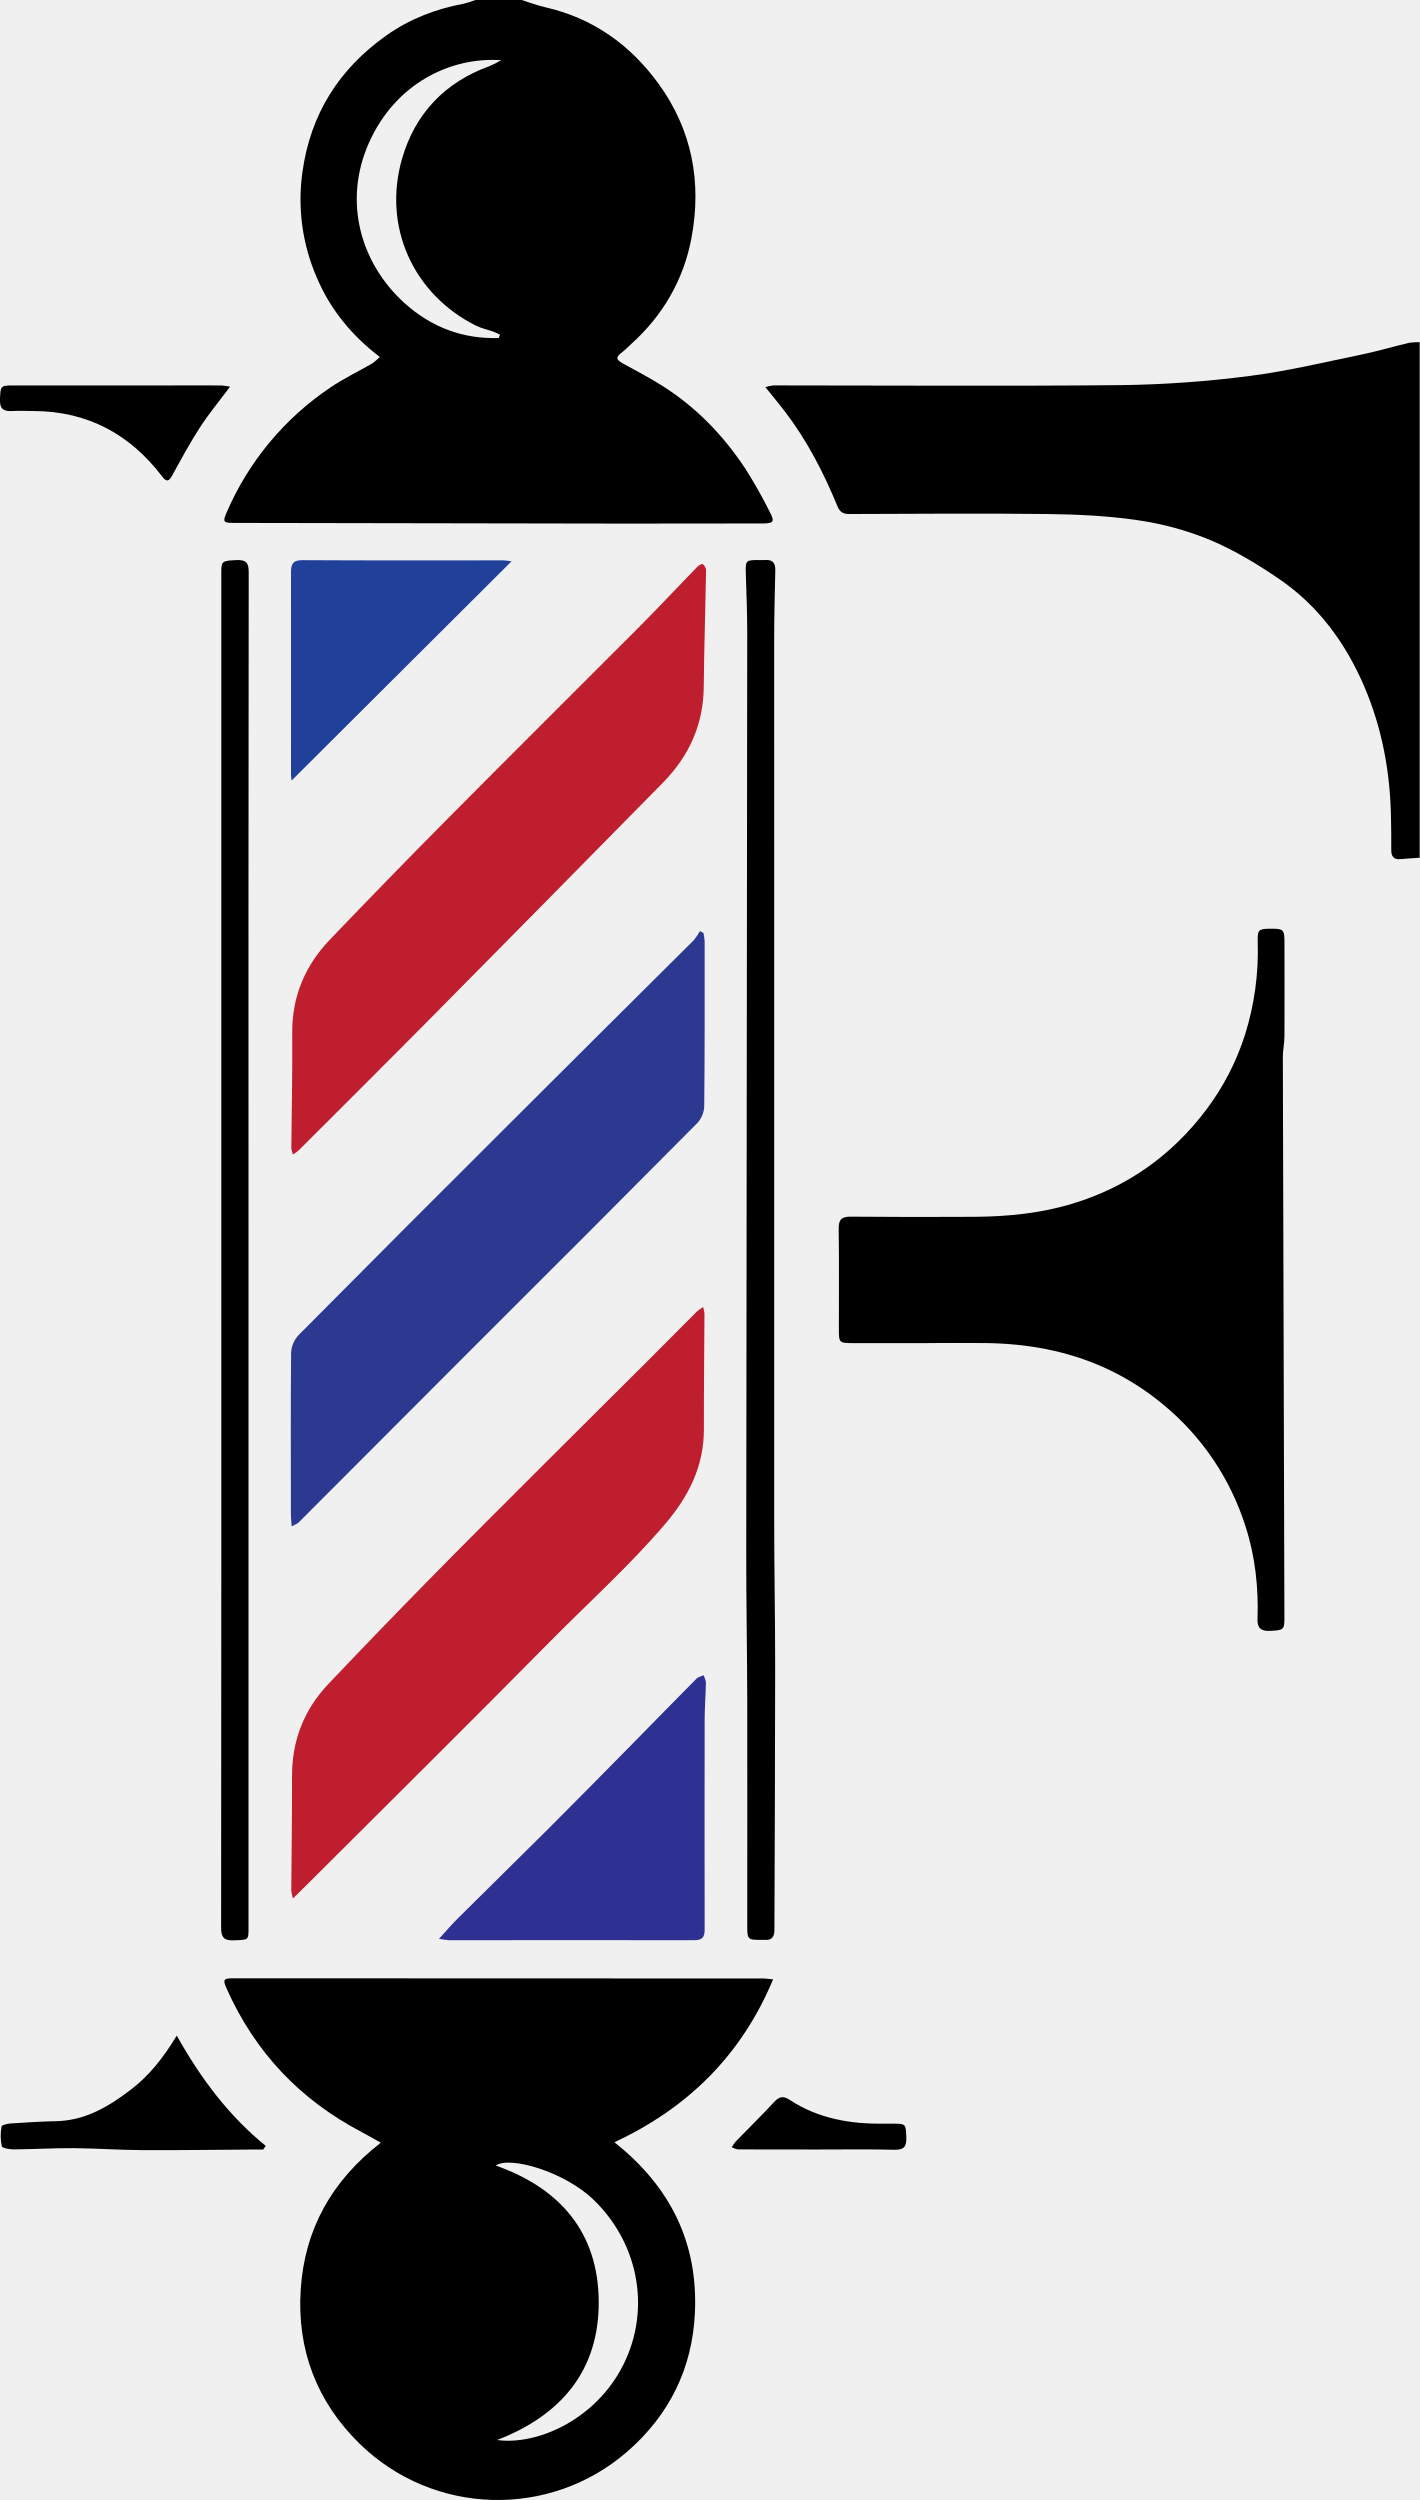
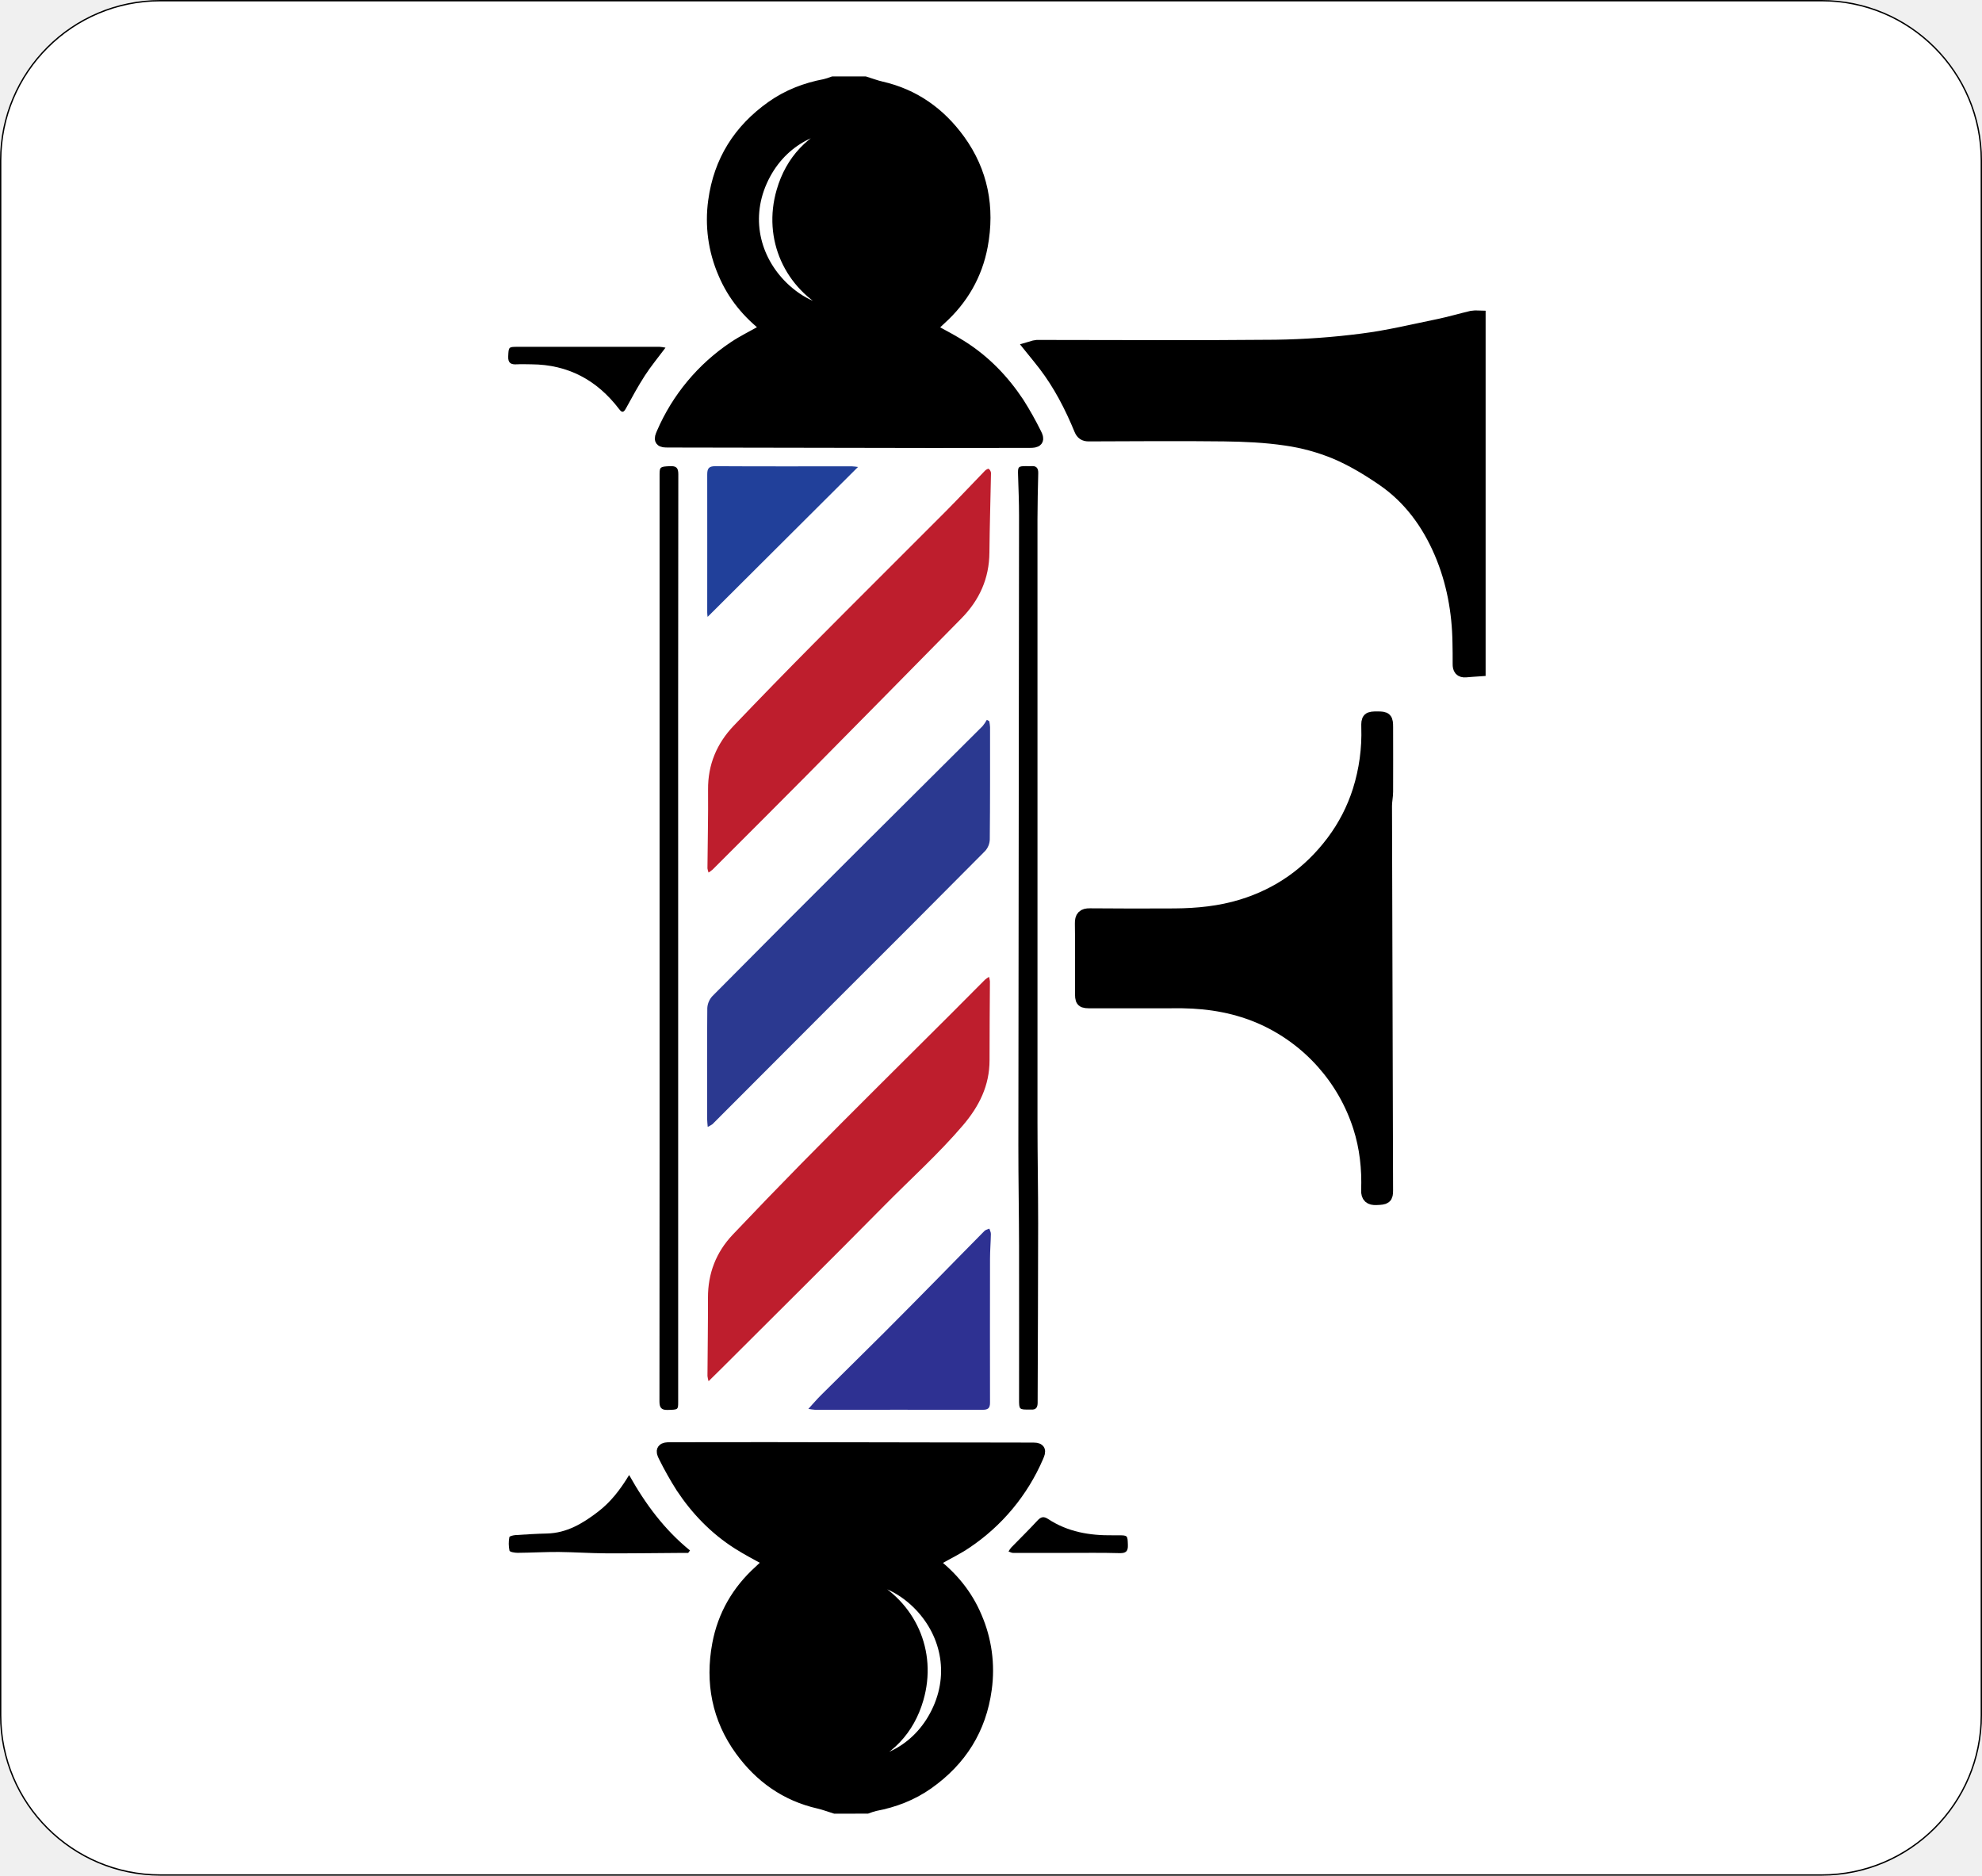
- <svg xmlns="http://www.w3.org/2000/svg" id="Слой_1" data-name="Слой 1" viewBox="0 0 717.53 1263.53">
+ <svg xmlns="http://www.w3.org/2000/svg" id="Слой_1" data-name="Слой 1" viewBox="0 0 1465.27 1386.49">
  <defs>
-     <style>.cls-1{fill:#2b3990;}.cls-2{fill:#be1e2d;}.cls-3{fill:#2e3192;}.cls-4{fill:#21409a;}</style>
+     <style>.cls-1{fill:#fff;}.cls-1,.cls-2{stroke:#000;stroke-miterlimit:10;}.cls-2{stroke-width:10px;}.cls-3{fill:#2b3990;}.cls-4{fill:#be1e2d;}.cls-5{fill:#2e3192;}.cls-6{fill:#21409a;}</style>
  </defs>
-   <path d="M-805.45-842.58c4,1.23,7.87,2.73,11.91,3.65,24.1,5.48,42.92,18.89,57.28,38.62,17,23.39,21.92,49.84,16.71,77.83-3.93,21.14-14.37,39.26-30.53,53.8-1.44,1.29-2.77,2.74-4.3,3.91-3.7,2.82-3.57,3.86.55,6.12,6.62,3.62,13.31,7.14,19.67,11.17,16.93,10.71,30.57,24.86,41.59,41.45a244,244,0,0,1,12.79,22.63c2.35,4.52,1.54,5.38-3.83,5.38-24.12,0-48.24.1-72.37.07q-97.39-.13-194.79-.34c-5.44,0-5.84-.47-3.71-5.38a145.23,145.23,0,0,1,52.53-63.15c6.63-4.51,14-8,20.93-12a30,30,0,0,0,3.93-3.33c-14.4-11-25.12-24.19-31.9-40.25a99,99,0,0,1-7.24-53.07c4.05-29.45,18.48-52.21,42.49-69.23,11.77-8.33,24.91-13.35,39-16a53,53,0,0,0,5.94-1.87ZM-817-671.74l.66-1.68c-1.06-.5-2.09-1.08-3.19-1.48-3-1.07-6.25-1.72-9.09-3.15-31.62-15.9-47.16-50-37.21-84.41,6.55-22.63,21.59-38.56,44.19-46.7a47.46,47.46,0,0,0,5.88-3c-25.56-1.74-53.45,11.71-66.82,41.74-13.18,29.62-4.33,60.81,17.93,81C-851.11-677.2-835.1-671.15-817-671.74Z" transform="translate(1069.06 842.58)" />
-   <path d="M-351.53-409.07c-3.2.23-6.41.39-9.61.7-3.72.36-4.82-1.52-4.76-4.92.08-5.18-.06-10.36-.13-15.54-.33-23.15-4.45-45.67-13.56-66.9-9.29-21.67-23-40.51-42.65-54-11.1-7.61-22.84-14.72-35.19-19.93a152.79,152.79,0,0,0-36.62-10c-15.11-2.25-30.55-2.94-45.86-3.13-33.36-.4-66.73-.09-100.09,0-3,0-4.64-1.1-5.8-3.93-7-17-15.39-33.31-26.65-48-3-3.93-6.21-7.75-9.81-12.22a23.27,23.27,0,0,1,4.08-.85c58.78,0,117.57.43,176.35-.15a558.6,558.6,0,0,0,64.34-4.63c18.95-2.39,37.64-6.93,56.4-10.78,8.18-1.69,16.2-4.09,24.33-6a28.35,28.35,0,0,1,5.23-.27Z" transform="translate(1069.06 842.58)" />
-   <path d="M-678.32,157.82c-16.07,38.35-42.92,64.86-80.21,82.33,28.56,22.6,42.35,51.16,40.68,86.36-1.33,28-12.95,51.47-34.1,69.91a99.87,99.87,0,0,1-135.33-3.89c-21.74-21.26-31.79-47.73-29.79-78.08s15.69-54.84,40.44-74.06c-3.7-2.08-6.66-3.85-9.72-5.45-31.2-16.34-54-40.51-68.29-72.75-1.86-4.22-1.4-4.91,3.25-4.91l239.55.08c9.4,0,18.79-.05,28.18,0C-682.25,157.33-680.84,157.58-678.32,157.82ZM-817.81,390.63c19.56,2.69,47.92-9.42,62.34-35.29,15.77-28.29,10.14-63.29-13.65-86.2-14.77-14.22-42.45-22.18-49.34-17.22,32.56,11.5,51.79,33.93,52,68.71C-766.25,355.59-785.59,378.19-817.81,390.63Z" transform="translate(1069.06 842.58)" />
-   <path d="M-599.88-163.75h-37.41c-7.86,0-7.8,0-7.79-7.71,0-16.68.14-33.36-.1-50-.07-4.68,1.43-6.26,6.11-6.21q31.34.28,62.67.08c16.85-.13,33.57-1.78,49.77-6.76,27.51-8.44,49.83-24.32,67.17-47.29a126.86,126.86,0,0,0,19.67-38.05,140.93,140.93,0,0,0,6.39-46.83c-.15-6.3.39-6.7,7-6.68,6,0,6.52.56,6.52,6.7,0,15.87.1,31.74,0,47.61,0,3.53-.83,7.06-.82,10.59q.35,142,.79,284.09c0,5.24-.68,5.65-7.47,5.9-4.31.16-6.28-1.41-6.12-5.9.56-15.95-1.15-31.76-6.05-46.87a130.77,130.77,0,0,0-41.7-61.7A131,131,0,0,0-511-151.41c-19-8.55-39-12.08-59.75-12.37-9.71-.13-19.43,0-29.15,0Z" transform="translate(1069.06 842.58)" />
-   <path class="cls-1" d="M-921.63-71.12c-.18-2.46-.4-4.13-.41-5.8,0-27.37-.16-54.75.11-82.11a14.08,14.08,0,0,1,3.83-8.83q54.45-54.91,109.24-109.48,45.15-45.06,90.4-90A29.33,29.33,0,0,0-715.3-372l1.8,1a31.71,31.71,0,0,1,.58,4.41c0,27.7.07,55.39-.21,83.08a13.33,13.33,0,0,1-3.41,8.44q-55.73,56.16-111.78,112-44.94,45-89.85,90C-918.87-72.44-919.94-72.09-921.63-71.12Z" transform="translate(1069.06 842.58)" />
-   <path class="cls-2" d="M-921-259.06a14.36,14.36,0,0,1-.82-3.12c.15-19.42.62-38.85.45-58.26-.15-18.51,6.52-34.14,19.07-47.27q29-30.32,58.48-60.07c32.54-32.81,65.35-65.36,98-98.12,9.88-9.93,19.44-20.19,29.21-30.25.7-.72,2.33-1.63,2.71-1.35a4.41,4.41,0,0,1,1.71,3c-.34,19.62-1,39.24-1.18,58.86-.13,19.2-7.42,35.2-20.66,48.66q-57.48,58.44-115.12,116.73c-22.86,23.11-45.89,46-68.87,69A25.28,25.28,0,0,1-921-259.06Z" transform="translate(1069.06 842.58)" />
-   <path class="cls-2" d="M-921,116.92a23.62,23.62,0,0,1-.84-3.87c.11-19.27.43-38.54.37-57.81-.06-18,6-33.64,18.31-46.65Q-878-17.94-852.35-44.06c19.25-19.59,38.7-39,58.12-58.39,17.14-17.14,34.38-34.19,51.54-51.31,8.69-8.67,17.3-17.42,26-26.1a24.06,24.06,0,0,1,3-2.13,18.53,18.53,0,0,1,.67,3.31c-.08,19.43-.33,38.87-.28,58.3.05,18.82-7.68,34.09-19.68,48.16C-751.11-51-771.8-32.44-791.29-12.69c-39.54,40.05-79.55,79.63-119.37,119.4C-913.88,109.93-917.15,113.1-921,116.92Z" transform="translate(1069.06 842.58)" />
-   <path d="M-677.77-260.82q0,93.31,0,186.63c0,24.77.5,49.55.49,74.33,0,44.22-.25,88.43-.38,132.64,0,3.28-1.08,5.37-4.79,5.07-.32,0-.65,0-1,0-7.94.06-7.94.06-7.94-7.72,0-37.75.07-75.5,0-113.24-.06-24.77-.53-49.54-.51-74.31q.2-232.77.5-465.55c0-10-.42-20.07-.73-30.1-.19-6.07.07-6.44,5.94-6.46,1.29,0,2.6.08,3.88,0,3.87-.32,5.18,1.63,5.1,5.25-.26,11.32-.56,22.65-.57,34Q-677.81-390.57-677.77-260.82Z" transform="translate(1069.06 842.58)" />
-   <path d="M-943.46-210.6V132c0,6.06,0,5.85-7.76,6.09-4.77.15-6.08-1.76-6.08-6.33q.15-186.57.09-373.15,0-156.21,0-312.42c0-5.17.71-5.39,7.66-5.69,4.54-.2,6.19,1.07,6.19,5.92Q-943.55-382.12-943.46-210.6Z" transform="translate(1069.06 842.58)" />
-   <path class="cls-3" d="M-847.21,137.34c3.65-4,6.38-7.2,9.37-10.17,15.55-15.46,31.23-30.81,46.75-46.3,13.7-13.68,27.27-27.49,40.86-41.28C-739.14,28.34-728.14,17-717,5.79c.87-.88,2.39-1.12,3.6-1.66.4,1.3,1.15,2.61,1.12,3.9-.11,6.14-.63,12.27-.64,18.4q-.09,53.18,0,106.35c0,4.13-1.58,5.25-5.47,5.24-41.28-.08-82.55,0-123.83,0A49.56,49.56,0,0,1-847.21,137.34Z" transform="translate(1069.06 842.58)" />
-   <path class="cls-4" d="M-921.69-448.08a25.06,25.06,0,0,1-.3-3.14c0-34,.06-68,0-102,0-4.39,1-6.28,6-6.25,33.68.21,67.36.09,101,.1,1.52,0,3,.32,4.48.47Z" transform="translate(1069.06 842.58)" />
-   <path d="M-936.07,243.83c-2.21,0-4.43,0-6.64,0-18.14.11-36.27.39-54.4.29-11.53-.06-23.06-.88-34.59-1-10.15-.06-20.31.55-30.47.63-2.09,0-5.75-.61-6-1.61a25.86,25.86,0,0,1-.09-10c.11-.74,3-1.4,4.62-1.5,7.74-.51,15.49-1,23.24-1.16,14.65-.39,26.39-7.45,37.56-16,9.25-7.06,16.3-16,23.12-27.25,12.07,21.57,26.22,40.53,45,55.77Z" transform="translate(1069.06 842.58)" />
-   <path d="M-952.79-647.14c-5.53,7.41-10.8,13.75-15.25,20.62-5.06,7.83-9.51,16.07-14,24.27-1.77,3.24-3,3.25-5.12.41-16.28-21.33-37.62-32.84-64.71-33-3.57,0-7.14-.22-10.69,0-4.34.29-6.74-.79-6.51-5.84.3-6.85.22-7.08,6.54-7.09l76.77,0c9.56,0,19.11-.06,28.66,0A29.8,29.8,0,0,1-952.79-647.14Z" transform="translate(1069.06 842.58)" />
-   <path d="M-656.09,243.81c-13.28,0-26.56,0-39.84-.05-1.11,0-2.2-.7-3.3-1.07a20.62,20.62,0,0,1,2-2.92c6.42-6.61,13-13,19.27-19.81,2.63-2.85,4.58-3.51,8.07-1.21,14.44,9.5,30.68,12.22,47.63,12,1.29,0,2.59,0,3.88,0,7.37,0,7.12,0,7.38,7.18.17,4.76-1.55,6.12-6.23,6C-630.18,243.61-643.14,243.81-656.09,243.81Z" transform="translate(1069.06 842.58)" />
+   <rect class="cls-1" x="0.5" y="0.5" width="1464.27" height="1385.49" rx="118.12" />
+   <path class="cls-2" d="M639.38,61.51c4,1.23,7.87,2.73,11.91,3.65,24.1,5.48,42.92,18.89,57.28,38.62,17,23.39,21.92,49.84,16.71,77.83-3.93,21.14-14.37,39.26-30.53,53.8-1.44,1.29-2.77,2.74-4.3,3.91-3.7,2.82-3.57,3.86.55,6.12,6.62,3.62,13.31,7.14,19.67,11.17,16.93,10.71,30.57,24.86,41.59,41.45A245.28,245.28,0,0,1,765,320.69c2.35,4.52,1.54,5.38-3.83,5.38-24.12,0-48.24.1-72.37.07Q591.42,326,494,325.8c-5.44,0-5.84-.47-3.71-5.38a145.26,145.26,0,0,1,52.53-63.15c6.63-4.51,14-8,20.93-12a30.48,30.48,0,0,0,3.93-3.33c-14.4-11-25.12-24.19-31.9-40.25a99,99,0,0,1-7.24-53.07c4-29.45,18.48-52.21,42.49-69.23,11.77-8.33,24.91-13.35,39-16A53.82,53.82,0,0,0,616,61.52ZM627.83,232.35l.66-1.68c-1.06-.5-2.09-1.08-3.19-1.48-3-1.07-6.25-1.72-9.09-3.15C584.59,210.13,569,176,579,141.63c6.55-22.63,21.59-38.56,44.19-46.7a50,50,0,0,0,5.88-3c-25.56-1.74-53.45,11.71-66.82,41.74-13.18,29.62-4.33,60.81,17.93,81C593.72,226.89,609.73,232.94,627.83,232.35Z" />
+   <path class="cls-2" d="M1093.3,495c-3.2.23-6.41.39-9.61.7-3.72.36-4.82-1.52-4.76-4.92.08-5.18-.06-10.36-.13-15.54-.33-23.15-4.45-45.67-13.56-66.9-9.29-21.67-23-40.51-42.65-54-11.1-7.61-22.84-14.72-35.19-19.93a152,152,0,0,0-36.62-10c-15.11-2.25-30.55-2.94-45.86-3.13-33.36-.4-66.73-.09-100.09,0-3,0-4.64-1.1-5.8-3.93-7-17-15.39-33.31-26.65-48-3-3.93-6.21-7.75-9.81-12.22a22.76,22.76,0,0,1,4.08-.85c58.78,0,117.57.43,176.35-.15a560.53,560.53,0,0,0,64.34-4.63c18.95-2.39,37.64-6.93,56.4-10.78,8.18-1.69,16.2-4.09,24.33-6a26.91,26.91,0,0,1,5.23-.27Z" />
+   <path class="cls-2" d="M845,740.34H807.54c-7.86,0-7.8,0-7.79-7.71,0-16.68.14-33.36-.1-50-.07-4.68,1.43-6.26,6.11-6.21q31.34.27,62.67.08c16.85-.13,33.57-1.78,49.77-6.76,27.51-8.44,49.83-24.32,67.17-47.29A126.88,126.88,0,0,0,1005,584.4a141,141,0,0,0,6.39-46.83c-.15-6.3.39-6.7,7-6.68,6,0,6.52.56,6.52,6.7,0,15.87.1,31.74,0,47.61,0,3.53-.83,7.06-.82,10.59q.35,142,.79,284.09c0,5.24-.68,5.65-7.47,5.9-4.31.16-6.28-1.41-6.12-5.9.56-16-1.15-31.76-6-46.87a132.72,132.72,0,0,0-71.45-80.33c-19-8.55-39-12.08-59.75-12.37-9.71-.13-19.43,0-29.15,0Z" />
+   <path class="cls-3" d="M523.2,833c-.18-2.46-.4-4.13-.41-5.8,0-27.37-.16-54.75.11-82.11a14.1,14.1,0,0,1,3.83-8.83Q581.18,681.32,636,626.75q45.15-45.06,90.4-90a29.38,29.38,0,0,0,3.16-4.66l1.8,1a31.13,31.13,0,0,1,.58,4.41c0,27.7.07,55.39-.21,83.08a13.33,13.33,0,0,1-3.41,8.44q-55.73,56.16-111.78,112-44.94,45-89.85,90A26.14,26.14,0,0,1,523.2,833Z" />
+   <path class="cls-4" d="M523.83,645a14.64,14.64,0,0,1-.82-3.12c.15-19.42.62-38.85.45-58.26-.15-18.51,6.52-34.14,19.07-47.27q29-30.33,58.48-60.07c32.54-32.81,65.35-65.36,98-98.12,9.88-9.93,19.44-20.19,29.21-30.25.7-.72,2.33-1.63,2.71-1.35a4.44,4.44,0,0,1,1.71,3c-.34,19.62-1,39.24-1.18,58.86-.13,19.2-7.42,35.2-20.66,48.66q-57.48,58.44-115.12,116.73c-22.86,23.11-45.89,46-68.87,69A26.53,26.53,0,0,1,523.83,645Z" />
+   <path class="cls-4" d="M523.83,1021a23.47,23.47,0,0,1-.81-3.88c.11-19.27.43-38.54.37-57.81-.06-18,6-33.64,18.31-46.65q25.15-26.53,50.81-52.65c19.25-19.59,38.7-39,58.12-58.39,17.14-17.14,34.38-34.19,51.54-51.31,8.69-8.67,17.3-17.42,26-26.1a23.28,23.28,0,0,1,3-2.13,18.68,18.68,0,0,1,.67,3.31c-.08,19.43-.33,38.87-.28,58.3,0,18.82-7.68,34.09-19.68,48.16-18.16,21.27-38.86,39.79-58.34,59.54C614,931.45,574,971,534.17,1010.8,531,1014,527.68,1017.19,523.83,1021Z" />
+   <path d="M767,643.27V829.9c0,24.77.5,49.55.49,74.33,0,44.22-.25,88.43-.38,132.64,0,3.28-1.08,5.37-4.79,5.07h-1c-7.94.06-7.94.06-7.94-7.72,0-37.75.07-75.5,0-113.24-.06-24.77-.53-49.54-.51-74.31q.2-232.77.5-465.55c0-10-.42-20.07-.73-30.1-.19-6.07.07-6.44,5.94-6.46,1.29,0,2.6.08,3.88,0,3.87-.32,5.18,1.63,5.1,5.25-.26,11.32-.56,22.65-.57,34Q767,513.52,767,643.27Z" />
+   <path d="M501.37,693.49v342.64c0,6.06,0,5.85-7.76,6.09-4.77.15-6.08-1.76-6.08-6.33q.15-186.57.09-373.15V350.28c0-5.17.71-5.39,7.66-5.69,4.54-.2,6.19,1.07,6.19,5.92Q501.28,522,501.37,693.49Z" />
+   <path class="cls-5" d="M597.62,1041.43c3.65-4,6.38-7.2,9.37-10.17,15.55-15.46,31.23-30.81,46.75-46.3,13.7-13.68,27.27-27.49,40.86-41.28,11.09-11.25,22.09-22.59,33.23-33.8.87-.88,2.39-1.12,3.6-1.66.4,1.3,1.15,2.61,1.12,3.9-.11,6.14-.63,12.27-.64,18.4q-.09,53.18,0,106.35c0,4.13-1.58,5.25-5.47,5.24-41.28-.08-82.55,0-123.83,0C600.94,1042,599.27,1041.74,597.62,1041.43Z" />
+   <path class="cls-6" d="M523.14,456a23.66,23.66,0,0,1-.3-3.14c0-34,.06-68,0-102,0-4.39,1-6.28,6-6.25,33.68.21,67.36.09,101,.1a44.74,44.74,0,0,1,4.48.47Z" />
+   <path d="M508.76,1147.92h-6.64c-18.14.11-36.27.39-54.4.29-11.53-.06-23.06-.88-34.59-1-10.15-.06-20.31.55-30.47.63-2.09,0-5.75-.61-6-1.61a25.89,25.89,0,0,1-.09-10c.11-.74,3-1.4,4.62-1.5,7.74-.51,15.49-1,23.24-1.16,14.65-.39,26.39-7.45,37.56-16,9.25-7.06,16.3-16,23.12-27.25,12.07,21.57,26.22,40.53,45,55.77Z" />
+   <path d="M492,257c-5.53,7.41-10.8,13.75-15.25,20.62-5.06,7.83-9.51,16.07-14,24.27-1.77,3.24-3,3.25-5.12.41-16.28-21.33-37.62-32.84-64.71-33-3.57,0-7.14-.22-10.69,0-4.34.29-6.74-.79-6.51-5.84.3-6.85.22-7.08,6.54-7.09h76.77c9.56,0,19.11-.06,28.66,0A28.53,28.53,0,0,1,492,257Z" />
+   <path d="M788.74,1147.9H748.9c-1.11,0-2.2-.7-3.3-1.07a20.11,20.11,0,0,1,2-2.92c6.42-6.61,13-13,19.27-19.81,2.63-2.85,4.58-3.51,8.07-1.21,14.44,9.5,30.68,12.22,47.63,12h3.88c7.37,0,7.12,0,7.38,7.18.17,4.76-1.55,6.12-6.23,6C814.65,1147.7,801.69,1147.9,788.74,1147.9Z" />
+   <path class="cls-2" d="M617.4,1335.65c-4-1.23-7.87-2.73-11.91-3.65-24.1-5.48-42.92-18.89-57.28-38.62-17-23.39-21.92-49.84-16.71-77.83,3.93-21.14,14.37-39.26,30.53-53.8,1.44-1.29,2.77-2.74,4.3-3.91,3.7-2.82,3.57-3.86-.55-6.12-6.62-3.62-13.31-7.14-19.67-11.17-16.93-10.71-30.57-24.86-41.59-41.45a246.6,246.6,0,0,1-12.76-22.63c-2.35-4.52-1.54-5.38,3.83-5.38,24.12,0,48.24-.1,72.37-.07q97.41.12,194.79.34c5.44,0,5.84.47,3.71,5.38a145.18,145.18,0,0,1-52.53,63.15c-6.63,4.51-14,8-20.93,12a30.36,30.36,0,0,0-3.93,3.33c14.4,11,25.12,24.19,31.9,40.25a98.92,98.92,0,0,1,7.24,53.07c-4,29.45-18.48,52.21-42.49,69.23-11.77,8.33-24.91,13.35-39,16a52.39,52.39,0,0,0-5.94,1.87ZM629,1164.81l-.66,1.68c1.06.5,2.09,1.08,3.19,1.48,3,1.07,6.25,1.72,9.09,3.15,31.62,15.91,47.19,50,37.19,84.41-6.55,22.63-21.59,38.56-44.19,46.7a48.54,48.54,0,0,0-5.88,3c25.56,1.74,53.45-11.71,66.82-41.74,13.18-29.62,4.33-60.81-17.93-81C663.06,1170.27,647.05,1164.22,629,1164.81Z" />
</svg>
